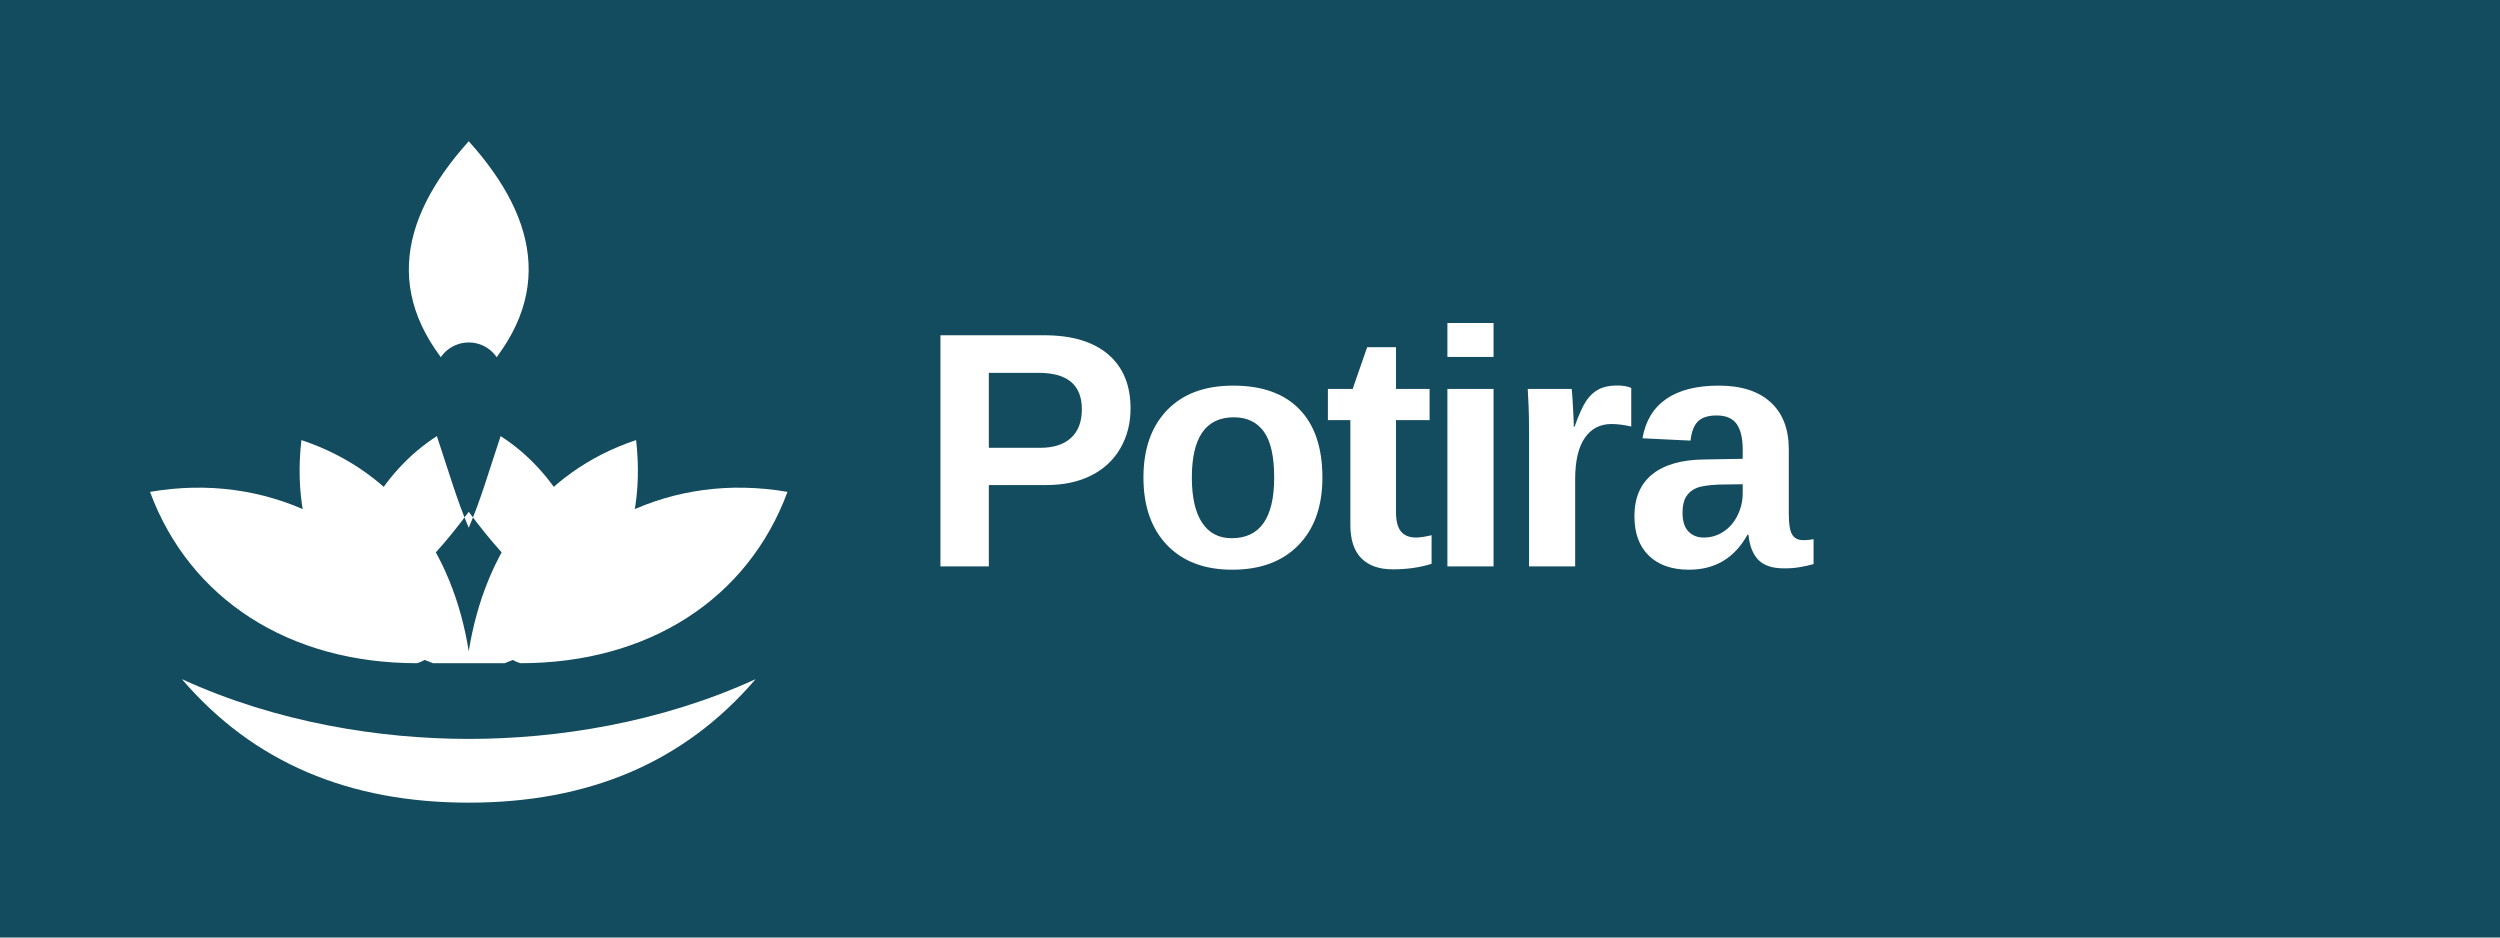
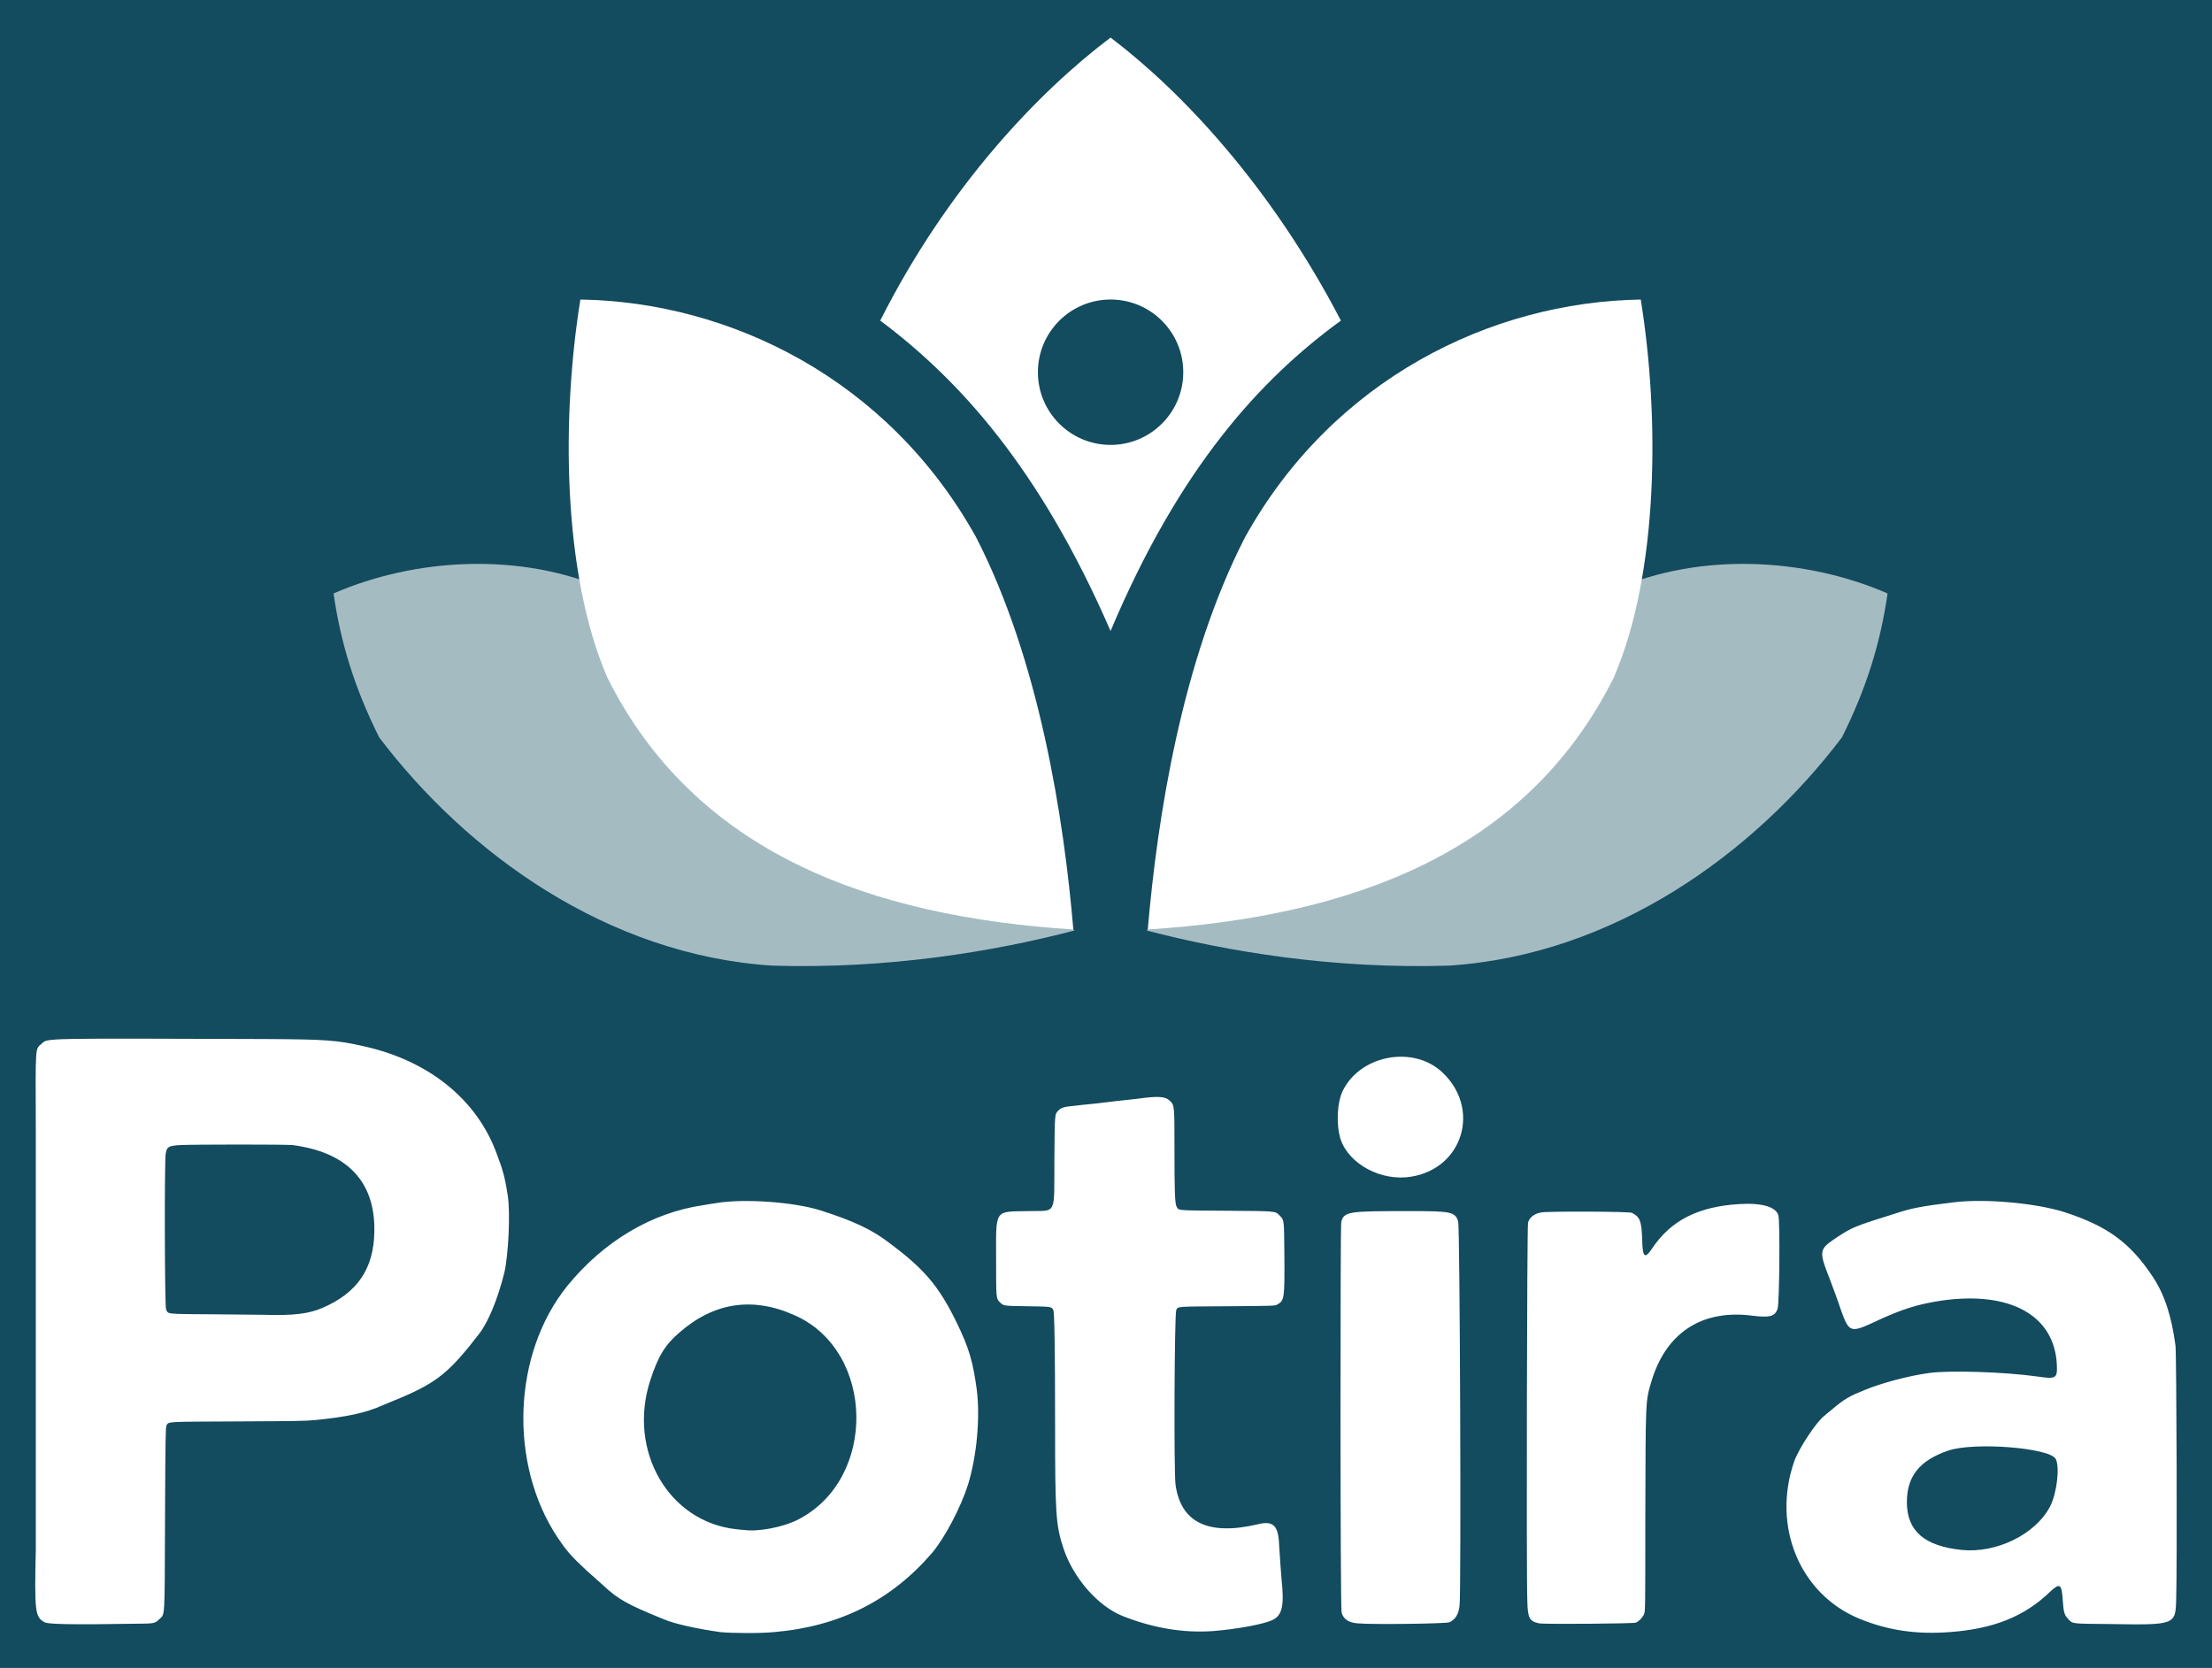
- <svg xmlns="http://www.w3.org/2000/svg" width="1280" height="480" viewBox="0 0 640 240" role="img" aria-labelledby="title">
-   <rect width="640" height="240" fill="#134B5F" />
-   <g transform="translate(18 28) scale(1.02)">
-     <path d="M100 8 C82 28 78 49 100 70 C122 49 118 28 100 8Z" fill="#FFFFFF" />
-     <circle cx="100" cy="67" r="8.5" fill="#134B5F" />
-     <path d="M92 82 C78 91 68 108 66 132 C78 125 89 116 100 101 C111 116 122 125 134 132 C132 108 122 91 108 82 C105 91 103 98 100 105 C97 98 95 91 92 82Z" fill="#FFFFFF" />
-     <path d="M87 139 C55 139 30 123 20 96 C49 91 75 104 91 129 C94 133 91 138 87 139Z" fill="#FFFFFF" />
-     <path d="M113 139 C145 139 170 123 180 96 C151 91 125 104 109 129 C106 133 109 138 113 139Z" fill="#FFFFFF" />
-     <path d="M91 139 C67 130 55 109 58 83 C82 91 96 111 100 136 C104 111 118 91 142 83 C145 109 133 130 109 139Z" fill="#FFFFFF" />
-     <path d="M28 143 C52 154 78 158 100 158 C122 158 148 154 172 143 C154 164 130 174 100 174 C70 174 46 164 28 143Z" fill="#FFFFFF" />
+ <svg xmlns="http://www.w3.org/2000/svg" width="630" height="475" viewBox="452 52 630 475" role="img" aria-labelledby="title">
+   <rect x="452" y="52" width="630" height="475" fill="#134B5F" />
+   <g id="nL">
+     <path d="M547 221 C570 211 600 209 625 220 C680 245 730 285 758 317 C735 323 705 328 672 327 C625 324 585 295 560 262 C553 248 549 235 547 221Z" fill="#FFFFFF" opacity=".62" />
+     <path d="M617.3 137.3 C660 138 705 160 730 205 C748 240 755 285 757.7 316.7 C700 313 650 295 625 245 C612 215 612 170 617.3 137.3Z" fill="#FFFFFF" />
  </g>
-   <text x="235" y="145" fill="#FFFFFF" font-family="Bricolage Grotesque, Instrument Sans, Arial, sans-serif" font-size="86" font-weight="700" letter-spacing="-3">Potira</text>
+   <use href="#nL" transform="translate(1536.6 0) scale(-1 1)" />
+   <path d="M768.3 62.7 C748 78 722 105 702.7 143.3 C725 160 748 185 768.3 231.7 C788 185 811 160 833.9 143.3 C814 105 788.5 78 768.3 62.7Z M768.3 137.3 a20.7 20.7 0 1 0 .01 0Z" fill="#FFFFFF" fill-rule="evenodd" />
+   <path d="M672.4 516.8C691.2 515.2 705.9 507.7 717.5 494.2C721.1 489.9 725.6 481.4 727.7 474.8C730.2 466.7 731.2 455.7 730.2 447.8C729.1 439.7 728.0 435.9 724.4 428.5C719.4 418.3 715.3 413.4 705.2 405.9C700.4 402.2 695.1 399.7 685.7 396.7C678.1 394.3 663.9 393.3 656.1 394.6C655.3 394.7 653.6 395.0 652.4 395.2C637.6 397.3 623.8 405.6 613.5 418.3C598.0 437.6 596.8 468.9 610.9 490.0C613.4 493.7 614.6 495.1 619.1 499.3C620.6 500.6 622.7 502.5 623.7 503.4C628.1 507.5 630.6 508.9 641.2 513.2C644.3 514.5 650.7 515.9 657.2 516.8C660.1 517.1 668.3 517.2 672.4 516.8ZM1007.2 516.8C1019.7 515.9 1028.6 512.4 1036.0 505.2C1038.7 502.7 1039.2 503.1 1039.5 507.8C1039.7 511.0 1040.0 512.0 1040.9 512.9C1042.3 514.5 1041.8 514.4 1052.8 514.5C1071.6 514.8 1071.6 514.8 1071.8 507.4C1072.1 498.4 1071.9 437.5 1071.6 435.2C1070.5 426.9 1068.5 420.7 1065.2 415.7C1058.7 405.9 1052.3 401.2 1040.0 397.2C1031.8 394.6 1017.3 393.3 1008.4 394.4C999.3 395.5 996.4 396.1 992.4 397.4C991.1 397.8 988.4 398.7 986.4 399.3C979.9 401.4 978.8 401.9 974.1 405.1C970.2 407.8 970.1 408.6 973.0 415.9C974.1 418.8 975.3 422.0 976.4 425.3C978.6 431.4 979.1 431.6 985.6 428.6C993.6 424.8 998.3 423.4 1004.9 422.4C1024.4 419.6 1037.0 426.5 1037.8 440.4C1038.0 444.6 1037.7 444.8 1032.2 444.0C1022.9 442.7 1007.3 442.2 1001.5 443.0C995.6 443.8 988.0 445.8 982.7 448.0C978.8 449.6 977.3 450.4 974.0 453.2C972.9 454.1 971.8 455.0 971.6 455.2C969.4 456.8 964.3 464.5 963.0 468.2C956.6 486.7 964.6 506.0 981.6 513.0C989.7 516.3 997.7 517.5 1007.2 516.8ZM797.5 516.5C804.0 516.0 812.3 514.5 814.5 513.3C817.2 512.0 817.8 509.2 817.0 501.8C816.8 499.8 816.6 496.2 816.3 491.9C816.1 486.4 814.6 485.0 810.2 486.1C796.1 489.4 788.3 485.6 786.8 474.8C786.3 470.8 786.5 426.2 787.0 425.1C787.5 424.0 786.9 424.1 801.7 424.0C815.1 423.9 815.1 423.9 815.8 423.5C817.8 422.4 817.9 421.8 817.8 409.2C817.7 399.3 817.8 399.5 816.4 398.1C815.1 396.9 815.9 396.9 801.4 396.8C787.0 396.7 787.7 396.8 787.1 395.6C786.6 394.8 786.5 390.7 786.5 378.8C786.5 367.0 786.5 366.7 785.2 365.5C783.9 364.2 781.8 364.1 776.0 364.9C775.1 365.0 773.5 365.2 772.4 365.3C771.3 365.4 767.8 365.8 764.7 366.2C761.5 366.5 758.1 366.9 757.1 367.0C755.1 367.2 754.1 367.5 753.4 368.3C752.4 369.4 752.4 368.8 752.3 382.3C752.2 398.4 753.1 396.7 745.0 396.9C735.0 397.1 735.7 396.1 735.7 410.8C735.7 421.8 735.7 421.8 736.8 422.9C737.9 423.9 737.7 423.9 744.6 424.0C751.5 424.1 751.5 424.1 752.0 425.1C752.3 425.7 752.5 435.6 752.5 457.6C752.5 483.1 752.7 486.4 754.9 493.0C757.7 501.4 764.7 509.4 771.7 512.2C780.5 515.7 789.2 517.1 797.5 516.5ZM491.3 514.4C495.8 514.4 496.2 514.3 497.4 513.1C499.0 511.5 498.9 513.8 499.0 484.6C499.1 459.9 499.2 458.6 499.4 458.0C500.1 456.8 498.7 456.9 519.6 456.8C537.0 456.7 538.5 456.7 541.9 456.4C550.8 455.5 556.1 454.4 561.0 452.2C562.4 451.6 564.8 450.6 566.3 450.0C576.6 445.6 580.2 442.6 588.5 431.8C591.1 428.4 593.7 422.1 595.6 414.6C596.8 409.7 597.4 397.3 596.6 392.4C595.8 387.2 595.2 385.1 593.3 380.1C587.6 365.0 574.1 354.1 555.8 350.0C548.0 348.2 544.7 348.0 527.9 347.9C463.7 347.7 465.6 347.6 463.9 349.2C462.0 350.9 462.1 349.0 462.2 373.8C462.2 385.8 462.2 396.1 462.2 396.8C462.2 397.4 462.2 418.4 462.2 443.5C462.2 468.6 462.2 491.0 462.2 493.2C461.8 511.2 462.0 512.5 464.7 514.0C465.9 514.6 473.0 514.7 491.3 514.4ZM864.8 514.0C866.5 513.2 867.4 511.8 867.7 509.3C868.2 504.9 867.8 401.3 867.3 399.8C866.4 397.1 865.3 396.9 853.4 396.9C836.0 396.9 834.8 397.0 834.0 400.0C833.7 401.2 833.7 510.1 834.1 511.2C834.6 513.1 836.1 514.1 838.6 514.3C842.8 514.7 863.9 514.4 864.8 514.0ZM917.9 514.1C918.8 513.7 919.7 512.8 920.2 511.8C920.6 510.9 920.6 510.9 920.6 485.2C920.7 450.0 920.6 451.3 922.4 445.2C926.6 431.4 936.9 424.8 951.2 426.7C956.1 427.3 957.6 426.9 958.3 424.6C958.8 422.7 959.0 400.0 958.5 398.1C957.8 395.7 953.8 394.5 947.4 394.9C935.7 395.6 927.9 399.5 922.5 407.6C920.4 410.7 919.8 410.1 919.7 404.7C919.5 399.7 919.1 398.6 916.8 397.4C916.1 397.0 892.6 396.9 890.8 397.3C888.9 397.7 887.6 398.7 887.2 400.2C886.9 401.0 886.7 501.5 887.0 507.9C887.1 512.8 887.6 513.7 890.3 514.3C891.7 514.6 917.2 514.4 917.9 514.1ZM1010.7 493.4C1000.1 492.3 995.1 488.0 995.1 479.8C995.1 472.4 998.7 467.9 1006.9 465.1C1014.3 462.6 1035.8 464.3 1037.5 467.5C1038.7 469.8 1037.8 477.3 1035.9 481.0C1031.7 489.0 1020.6 494.4 1010.7 493.4ZM663.9 487.7C663.6 487.7 662.6 487.6 661.7 487.5C642.4 485.4 630.7 465.1 637.2 445.1C639.5 438.1 641.4 435.0 645.6 431.4C655.4 422.9 666.4 421.2 678.4 426.6C701.3 436.8 701.9 473.3 679.2 484.8C675.1 486.9 667.9 488.3 663.9 487.7ZM513.6 426.3C498.8 426.2 500.0 426.3 499.3 424.9C498.9 424.2 498.8 382.4 499.2 380.5C499.5 378.6 500.0 378.3 503.3 378.1C507.4 377.9 533.3 377.9 535.3 378.1C550.1 380.0 558.1 387.7 558.6 400.7C559.0 411.8 554.9 419.1 545.5 423.7C541.1 425.9 537.5 426.5 530.2 426.5C528.3 426.4 520.8 426.4 513.6 426.3ZM853.9 387.1C868.8 384.7 873.8 367.6 862.7 357.3C854.5 349.7 839.6 352.4 834.5 362.5C832.8 365.9 832.5 372.2 833.8 376.4C836.2 383.6 845.5 388.5 853.9 387.1Z" fill="#FFFFFF" fill-rule="evenodd" />
</svg>
